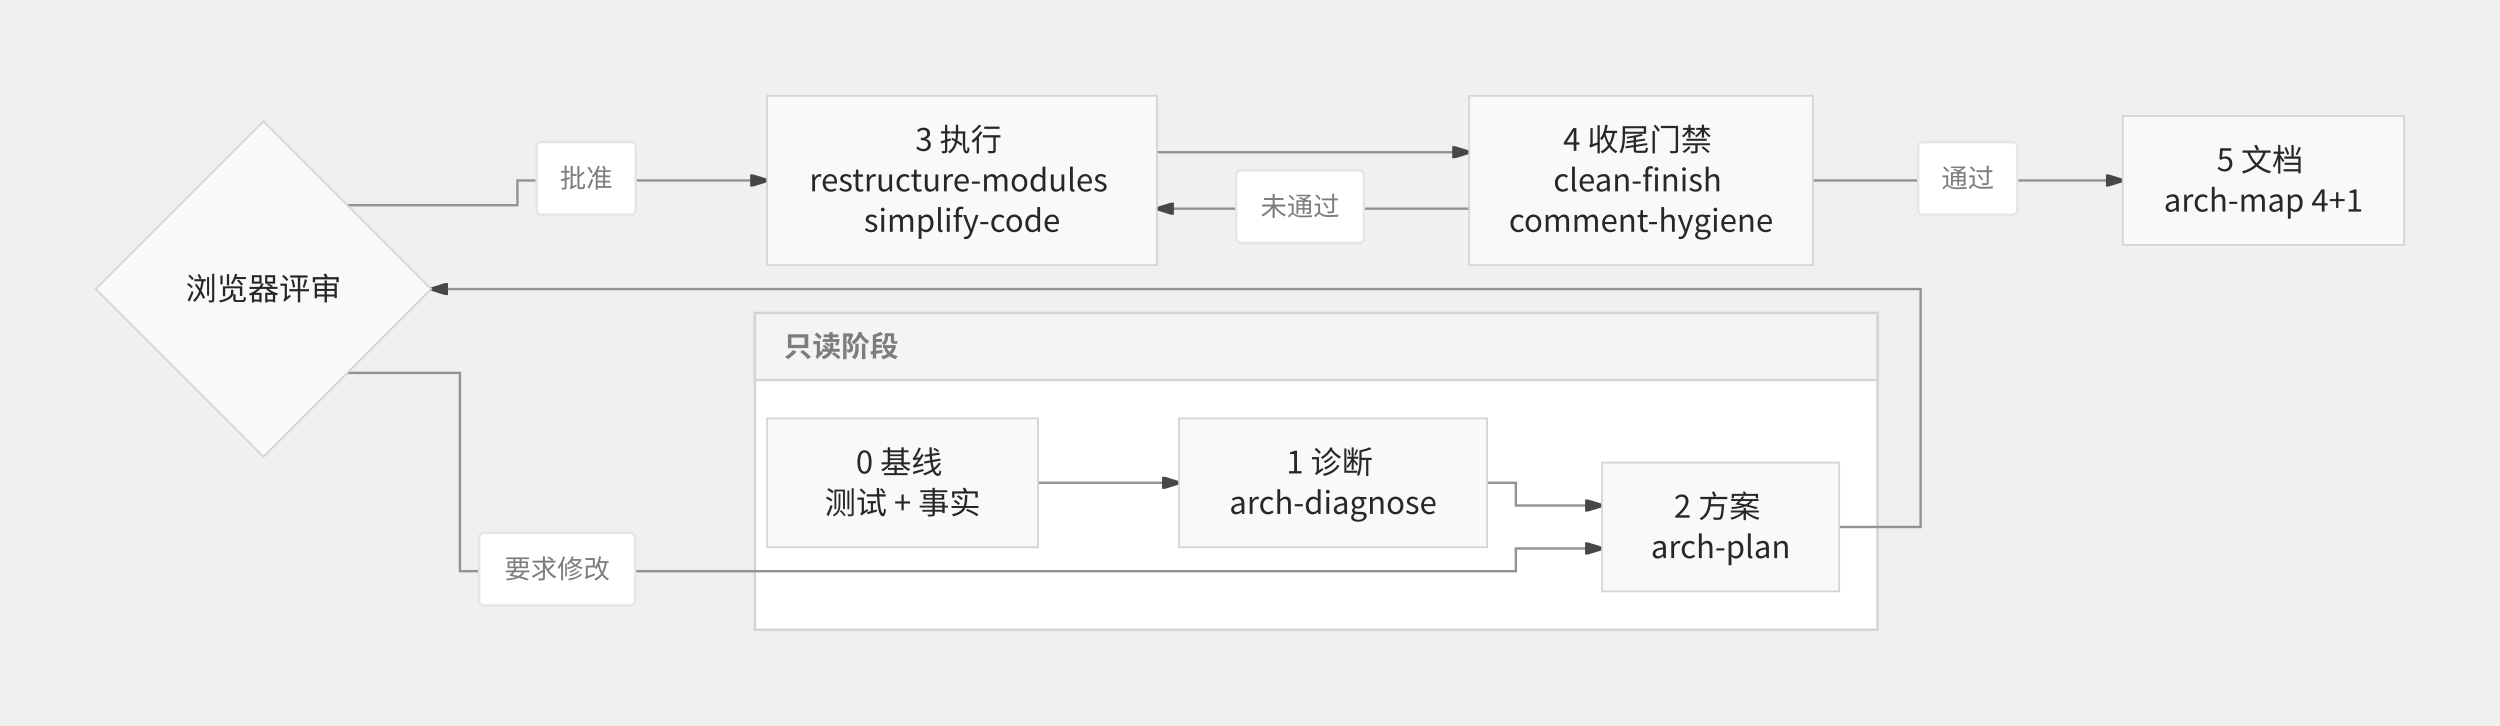
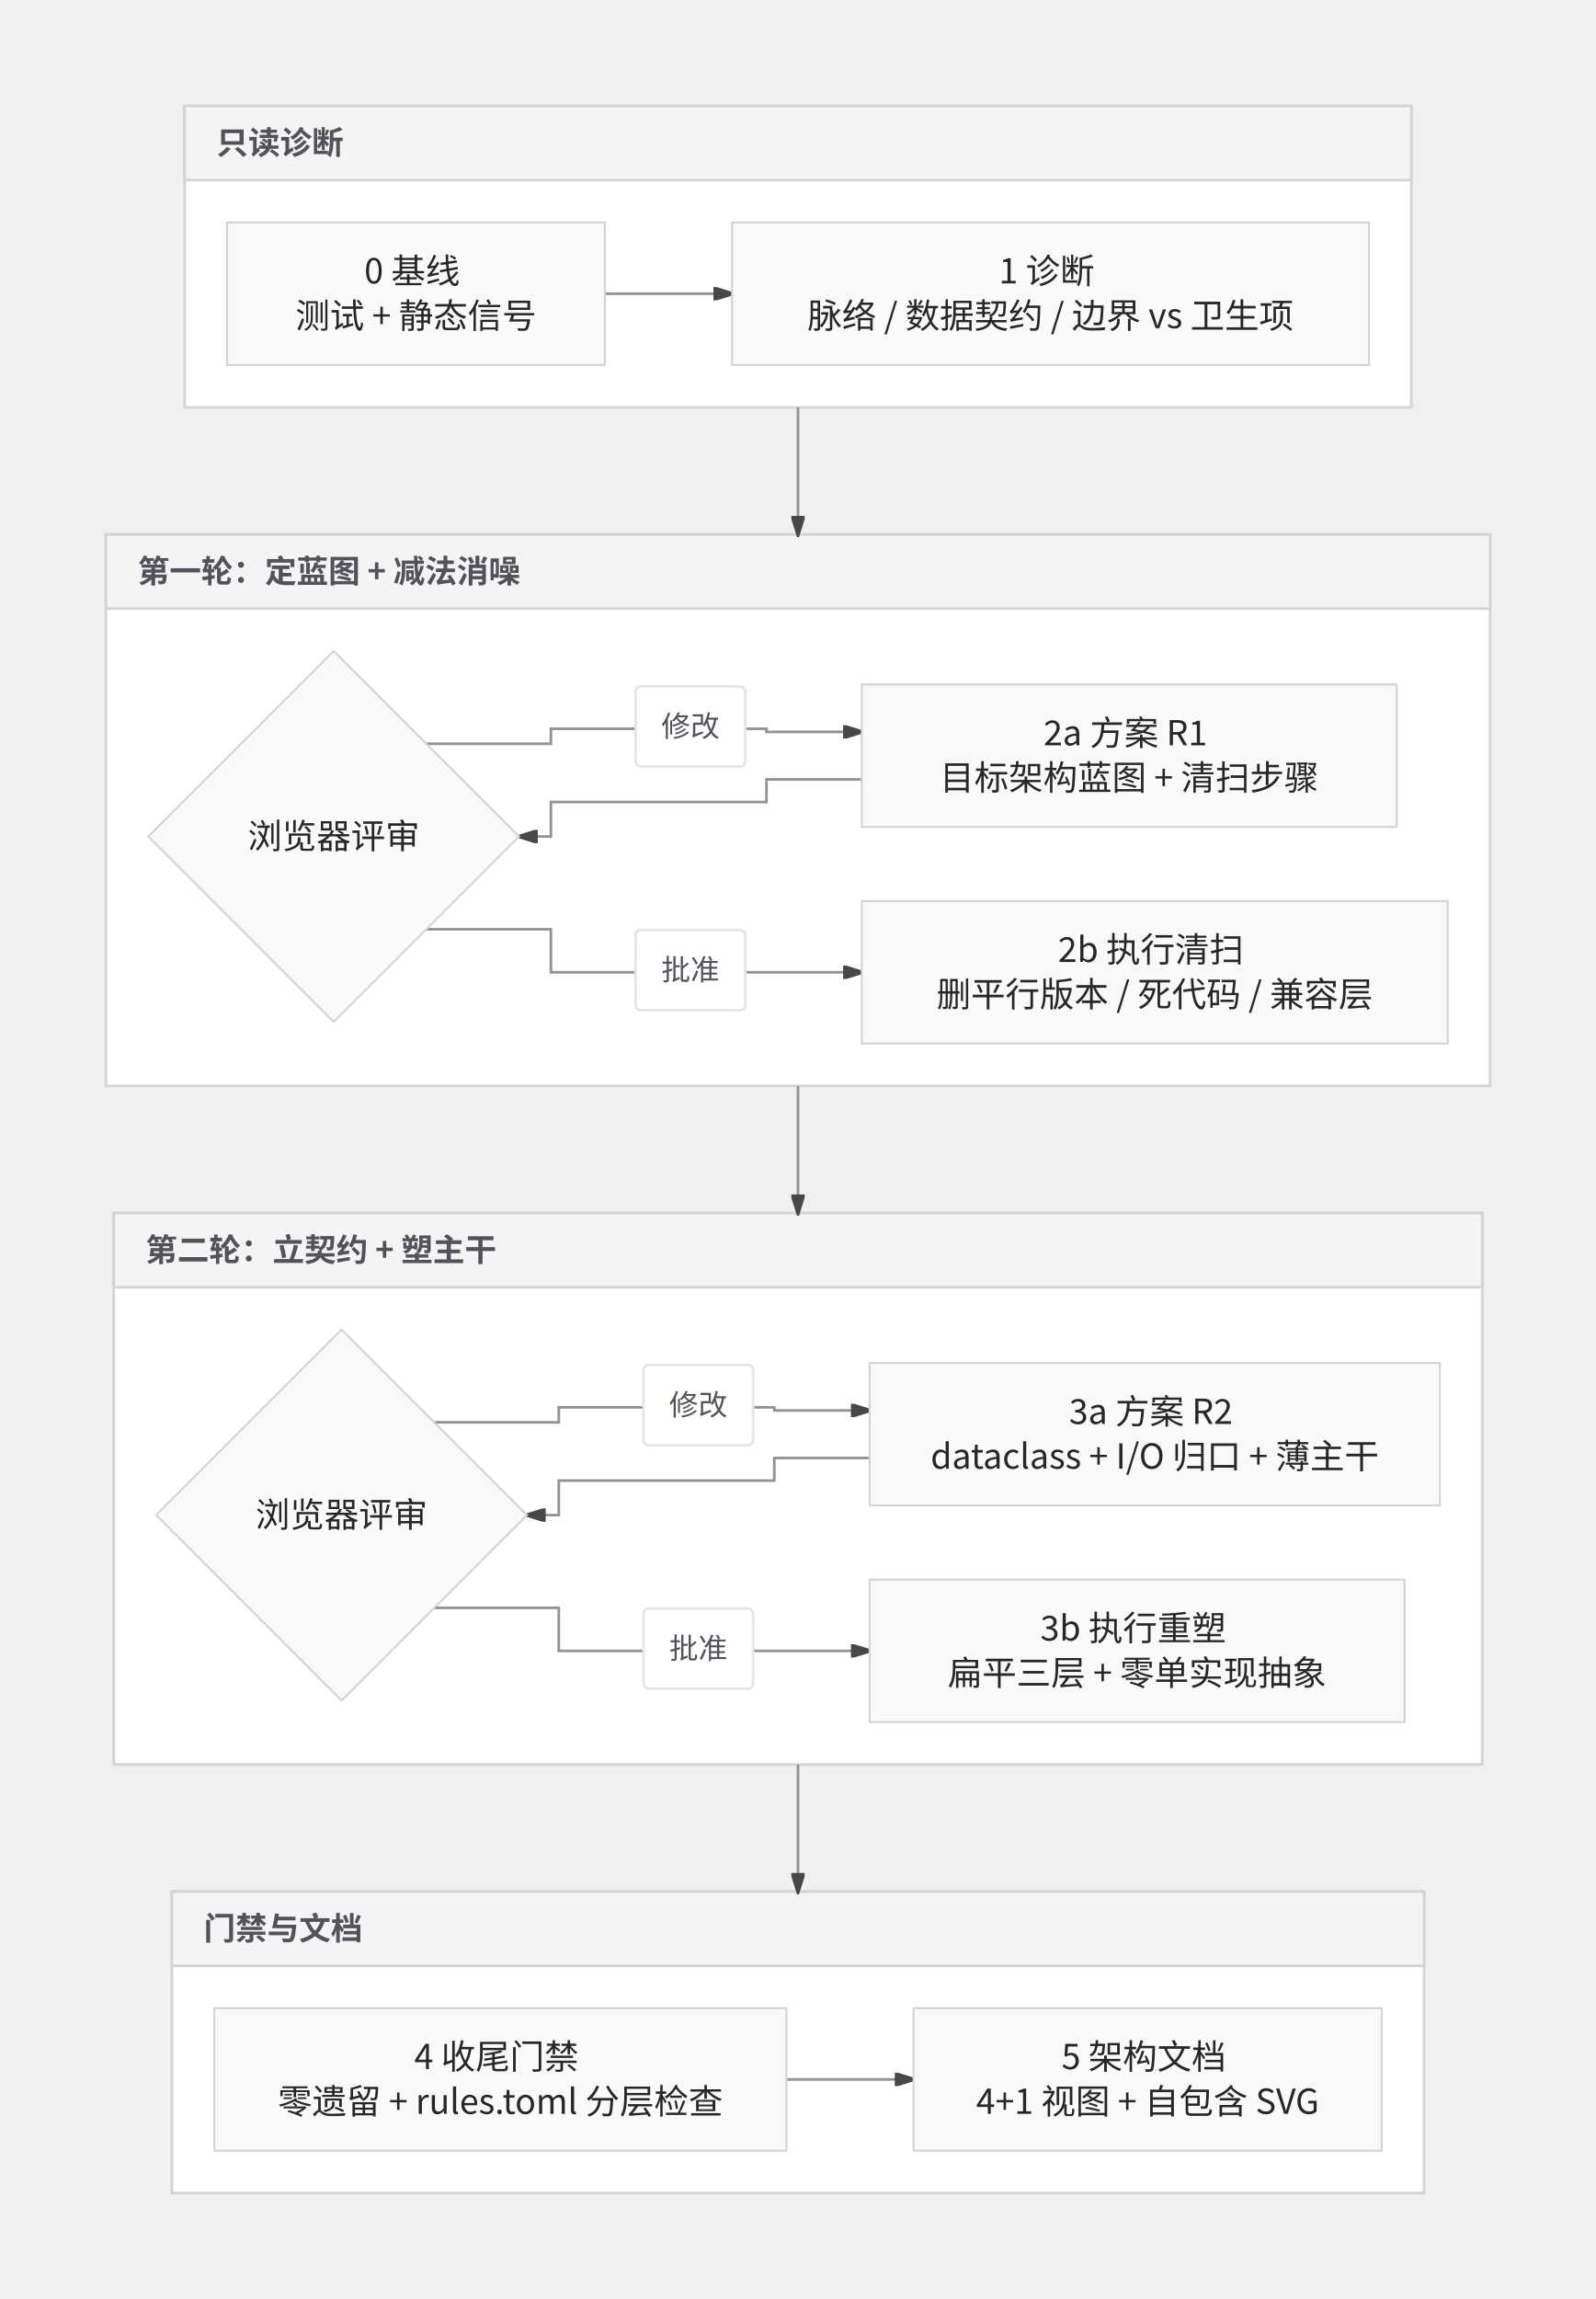
- <svg xmlns="http://www.w3.org/2000/svg" viewBox="0 0 1043.892 302.95" width="1043.892" height="302.95" style="background:#FFFFFF">
+ <svg xmlns="http://www.w3.org/2000/svg" viewBox="0 0 602.732 867.992" width="602.732" height="867.992" style="background:#FFFFFF">
  <style>
  text { font-family: system-ui, -apple-system, 'Segoe UI', 'PingFang SC', 'Microsoft YaHei', 'Noto Sans CJK SC', sans-serif; }
</style>
  <defs>
    <marker id="arrowhead" markerWidth="8" markerHeight="5" refX="7" refY="2.5" orient="auto">
      <polygon points="0 0, 8 2.5, 0 5" fill="#47474a" stroke="#47474a" stroke-width="0.75" stroke-linejoin="round" />
    </marker>
    <marker id="arrowhead-start" markerWidth="8" markerHeight="5" refX="1" refY="2.5" orient="auto-start-reverse">
      <polygon points="8 0, 0 2.5, 8 5" fill="#47474a" stroke="#47474a" stroke-width="0.75" stroke-linejoin="round" />
    </marker>
  </defs>
-   <g class="subgraph" data-id="RO" data-label="只读阶段">
-     <rect x="315.22" y="130.7" width="468.74" height="132.25" rx="0" ry="0" fill="#FFFFFF" stroke="#d4d4d4" stroke-width="1" />
-     <rect x="315.22" y="130.7" width="468.74" height="28" rx="0" ry="0" fill="#f4f4f4" stroke="#d4d4d4" stroke-width="1" />
-     <text x="327.22" y="144.7" font-size="12" font-weight="600" fill="#7d7d7f" dy="4.2">只读阶段</text>
+   <g class="subgraph" data-id="ro" data-label="只读诊断">
+     <rect x="69.734" y="40" width="463.264" height="113.8" rx="0" ry="0" fill="#FFFFFF" stroke="#d4d4d4" stroke-width="1" />
+     <rect x="69.734" y="40" width="463.264" height="28" rx="0" ry="0" fill="#f4f4f4" stroke="#d4d4d4" stroke-width="1" />
+     <text x="81.734" y="54" font-size="12" font-weight="600" fill="#52525B" dy="4.2">只读诊断</text>
  </g>
-   <polyline class="edge" data-from="R" data-to="E" data-style="solid" data-arrow-start="false" data-arrow-end="true" data-label="批准" points="145.038,85.688 216.05,85.688 216.05,75.35 320.34,75.35" fill="none" stroke="#939395" stroke-width="1" marker-end="url(#arrowhead)" />
-   <polyline class="edge" data-from="E" data-to="G" data-style="solid" data-arrow-start="false" data-arrow-end="true" points="483.073,63.567 613.483,63.567" fill="none" stroke="#939395" stroke-width="1" marker-end="url(#arrowhead)" />
-   <polyline class="edge" data-from="G" data-to="E" data-style="solid" data-arrow-start="false" data-arrow-end="true" data-label="未通过" points="613.483,87.133 483.073,87.133" fill="none" stroke="#939395" stroke-width="1" marker-end="url(#arrowhead)" />
-   <polyline class="edge" data-from="G" data-to="M" data-style="solid" data-arrow-start="false" data-arrow-end="true" data-label="通过" points="756.95,75.35 886.36,75.35" fill="none" stroke="#939395" stroke-width="1" marker-end="url(#arrowhead)" />
-   <polyline class="edge" data-from="P" data-to="R" data-style="solid" data-arrow-start="false" data-arrow-end="true" points="767.96,220.05 801.96,220.05 801.96,120.7 180.05,120.7" fill="none" stroke="#939395" stroke-width="1" marker-end="url(#arrowhead)" />
-   <polyline class="edge" data-from="R" data-to="P" data-style="solid" data-arrow-start="false" data-arrow-end="true" data-label="要求修改" points="145.038,155.713 192.05,155.713 192.05,238.5 632.953,238.5 632.953,229.017 668.953,229.017" fill="none" stroke="#939395" stroke-width="1" marker-end="url(#arrowhead)" />
-   <polyline class="edge" data-from="B" data-to="D" data-style="solid" data-arrow-start="false" data-arrow-end="true" points="433.426,201.6 492.306,201.6" fill="none" stroke="#939395" stroke-width="1" marker-end="url(#arrowhead)" />
-   <polyline class="edge" data-from="D" data-to="P" data-style="solid" data-arrow-start="false" data-arrow-end="true" points="620.953,201.6 632.953,201.6 632.953,211.083 668.953,211.083" fill="none" stroke="#939395" stroke-width="1" marker-end="url(#arrowhead)" />
-   <g class="edge-label" data-from="R" data-to="E" data-label="批准">
-     <rect x="224.05" y="59.35" width="41.41" height="30.3" rx="2" ry="2" fill="#FFFFFF" stroke="#e5e5e5" stroke-width="1" />
-     <text x="244.755" y="74.5" text-anchor="middle" font-size="11" font-weight="400" fill="#7d7d7f" dy="3.85">批准</text>
+   <g class="subgraph" data-id="r1" data-label="第一轮：定蓝图 + 减法消噪">
+     <rect x="40" y="201.8" width="522.732" height="208.196" rx="0" ry="0" fill="#FFFFFF" stroke="#d4d4d4" stroke-width="1" />
+     <rect x="40" y="201.8" width="522.732" height="28" rx="0" ry="0" fill="#f4f4f4" stroke="#d4d4d4" stroke-width="1" />
+     <text x="52" y="215.8" font-size="12" font-weight="600" fill="#52525B" dy="4.2">第一轮：定蓝图 + 减法消噪</text>
  </g>
-   <g class="edge-label" data-from="G" data-to="E" data-label="未通过">
-     <rect x="516.193" y="71.133" width="53.29" height="30.3" rx="2" ry="2" fill="#FFFFFF" stroke="#e5e5e5" stroke-width="1" />
-     <text x="542.838" y="86.283" text-anchor="middle" font-size="11" font-weight="400" fill="#7d7d7f" dy="3.85">未通过</text>
+   <g class="subgraph" data-id="r2" data-label="第二轮：立契约 + 塑主干">
+     <rect x="42.964" y="457.996" width="516.804" height="208.196" rx="0" ry="0" fill="#FFFFFF" stroke="#d4d4d4" stroke-width="1" />
+     <rect x="42.964" y="457.996" width="516.804" height="28" rx="0" ry="0" fill="#f4f4f4" stroke="#d4d4d4" stroke-width="1" />
+     <text x="54.964" y="471.996" font-size="12" font-weight="600" fill="#52525B" dy="4.2">第二轮：立契约 + 塑主干</text>
  </g>
-   <g class="edge-label" data-from="G" data-to="M" data-label="通过">
-     <rect x="800.95" y="59.35" width="41.41" height="30.3" rx="2" ry="2" fill="#FFFFFF" stroke="#e5e5e5" stroke-width="1" />
-     <text x="821.655" y="74.5" text-anchor="middle" font-size="11" font-weight="400" fill="#7d7d7f" dy="3.85">通过</text>
+   <g class="subgraph" data-id="fin" data-label="门禁与文档">
+     <rect x="64.918" y="714.192" width="472.897" height="113.8" rx="0" ry="0" fill="#FFFFFF" stroke="#d4d4d4" stroke-width="1" />
+     <rect x="64.918" y="714.192" width="472.897" height="28" rx="0" ry="0" fill="#f4f4f4" stroke="#d4d4d4" stroke-width="1" />
+     <text x="76.918" y="728.192" font-size="12" font-weight="600" fill="#52525B" dy="4.2">门禁与文档</text>
  </g>
-   <g class="edge-label" data-from="R" data-to="P" data-label="要求修改">
-     <rect x="200.05" y="222.5" width="65.17" height="30.3" rx="2" ry="2" fill="#FFFFFF" stroke="#e5e5e5" stroke-width="1" />
-     <text x="232.635" y="237.65" text-anchor="middle" font-size="11" font-weight="400" fill="#7d7d7f" dy="3.85">要求修改</text>
+   <polyline class="edge" data-from="ro" data-to="r1" data-style="solid" data-arrow-start="false" data-arrow-end="true" points="301.366,153.8 301.366,201.8" fill="none" stroke="#939395" stroke-width="1" marker-end="url(#arrowhead)" />
+   <polyline class="edge" data-from="r1" data-to="r2" data-style="solid" data-arrow-start="false" data-arrow-end="true" points="301.366,409.996 301.366,457.996" fill="none" stroke="#939395" stroke-width="1" marker-end="url(#arrowhead)" />
+   <polyline class="edge" data-from="r2" data-to="fin" data-style="solid" data-arrow-start="false" data-arrow-end="true" points="301.366,666.192 301.366,714.192" fill="none" stroke="#939395" stroke-width="1" marker-end="url(#arrowhead)" />
+   <polyline class="edge" data-from="B" data-to="D" data-style="solid" data-arrow-start="false" data-arrow-end="true" points="228.46,110.9 276.46,110.9" fill="none" stroke="#939395" stroke-width="1" marker-end="url(#arrowhead)" />
+   <polyline class="edge" data-from="P1" data-to="RV1" data-style="solid" data-arrow-start="false" data-arrow-end="true" points="325.46,294.263 289.46,294.263 289.46,302.802 208.05,302.802 208.05,315.825 196.05,315.825" fill="none" stroke="#939395" stroke-width="1" marker-end="url(#arrowhead)" />
+   <polyline class="edge" data-from="RV1" data-to="P1" data-style="solid" data-arrow-start="false" data-arrow-end="true" data-label="修改" points="161.037,280.812 208.05,280.812 208.05,275.146 289.46,275.146 289.46,276.329 325.46,276.329" fill="none" stroke="#939395" stroke-width="1" marker-end="url(#arrowhead)" />
+   <polyline class="edge" data-from="RV1" data-to="E1" data-style="solid" data-arrow-start="false" data-arrow-end="true" data-label="批准" points="161.038,350.838 208.05,350.837 208.05,367.096 325.46,367.096" fill="none" stroke="#939395" stroke-width="1" marker-end="url(#arrowhead)" />
+   <polyline class="edge" data-from="P2" data-to="RV2" data-style="solid" data-arrow-start="false" data-arrow-end="true" points="328.424,550.458 292.424,550.458 292.424,558.998 211.014,558.998 211.014,572.021 199.014,572.021" fill="none" stroke="#939395" stroke-width="1" marker-end="url(#arrowhead)" />
+   <polyline class="edge" data-from="RV2" data-to="P2" data-style="solid" data-arrow-start="false" data-arrow-end="true" data-label="修改" points="164.001,537.008 211.014,537.008 211.014,531.342 292.424,531.342 292.424,532.525 328.424,532.525" fill="none" stroke="#939395" stroke-width="1" marker-end="url(#arrowhead)" />
+   <polyline class="edge" data-from="RV2" data-to="E2" data-style="solid" data-arrow-start="false" data-arrow-end="true" data-label="批准" points="164.002,607.033 211.014,607.033 211.014,623.292 328.424,623.292" fill="none" stroke="#939395" stroke-width="1" marker-end="url(#arrowhead)" />
+   <polyline class="edge" data-from="G" data-to="M" data-style="solid" data-arrow-start="false" data-arrow-end="true" points="297.002,785.092 345.002,785.092" fill="none" stroke="#939395" stroke-width="1" marker-end="url(#arrowhead)" />
+   <g class="edge-label" data-from="RV1" data-to="P1" data-label="修改">
+     <rect x="240.05" y="259.146" width="41.41" height="30.3" rx="2" ry="2" fill="#FFFFFF" stroke="#e5e5e5" stroke-width="1" />
+     <text x="260.755" y="274.296" text-anchor="middle" font-size="11" font-weight="400" fill="#52525B" dy="3.85">修改</text>
  </g>
-   <g class="node" data-id="R" data-label="浏览器评审" data-shape="diamond">
-     <polygon points="110.025,50.675 180.05,120.7 110.025,190.725 40,120.7" fill="#f9f9f9" stroke="#d4d4d4" stroke-width="0.75" />
-     <text x="110.025" y="120.7" text-anchor="middle" font-size="13" font-weight="500" fill="#27272A" dy="4.55">浏览器评审</text>
+   <g class="edge-label" data-from="RV1" data-to="E1" data-label="批准">
+     <rect x="240.05" y="351.096" width="41.41" height="30.3" rx="2" ry="2" fill="#FFFFFF" stroke="#e5e5e5" stroke-width="1" />
+     <text x="260.755" y="366.246" text-anchor="middle" font-size="11" font-weight="400" fill="#52525B" dy="3.85">批准</text>
  </g>
-   <g class="node" data-id="E" data-label="3 执行 restructure-modules simplify-code" data-shape="rectangle">
-     <rect x="320.34" y="40" width="162.733" height="70.7" rx="0" ry="0" fill="#f9f9f9" stroke="#d4d4d4" stroke-width="0.75" />
-     <text x="401.707" y="75.35" text-anchor="middle" font-size="13" font-weight="500" fill="#27272A">
-       <tspan x="401.707" dy="-12.35">3 执行</tspan>
-       <tspan x="401.707" dy="16.9">restructure-modules</tspan>
-       <tspan x="401.707" dy="16.9">simplify-code</tspan>
+   <g class="edge-label" data-from="RV2" data-to="P2" data-label="修改">
+     <rect x="243.014" y="515.342" width="41.41" height="30.3" rx="2" ry="2" fill="#FFFFFF" stroke="#e5e5e5" stroke-width="1" />
+     <text x="263.719" y="530.492" text-anchor="middle" font-size="11" font-weight="400" fill="#52525B" dy="3.85">修改</text>
+   </g>
+   <g class="edge-label" data-from="RV2" data-to="E2" data-label="批准">
+     <rect x="243.014" y="607.292" width="41.41" height="30.3" rx="2" ry="2" fill="#FFFFFF" stroke="#e5e5e5" stroke-width="1" />
+     <text x="263.719" y="622.442" text-anchor="middle" font-size="11" font-weight="400" fill="#52525B" dy="3.85">批准</text>
+   </g>
+   <g class="node" data-id="B" data-label="0 基线 测试 + 静态信号" data-shape="rectangle">
+     <rect x="85.734" y="84" width="142.726" height="53.8" rx="0" ry="0" fill="#f9f9f9" stroke="#d4d4d4" stroke-width="0.75" />
+     <text x="157.097" y="110.9" text-anchor="middle" font-size="13" font-weight="500" fill="#27272A">
+       <tspan x="157.097" dy="-3.9">0 基线</tspan>
+       <tspan x="157.097" dy="16.9">测试 + 静态信号</tspan>
    </text>
  </g>
-   <g class="node" data-id="G" data-label="4 收尾门禁 clean-finish comment-hygiene" data-shape="rectangle">
-     <rect x="613.483" y="40" width="143.467" height="70.7" rx="0" ry="0" fill="#f9f9f9" stroke="#d4d4d4" stroke-width="0.75" />
-     <text x="685.217" y="75.35" text-anchor="middle" font-size="13" font-weight="500" fill="#27272A">
-       <tspan x="685.217" dy="-12.35">4 收尾门禁</tspan>
-       <tspan x="685.217" dy="16.9">clean-finish</tspan>
-       <tspan x="685.217" dy="16.9">comment-hygiene</tspan>
+   <g class="node" data-id="D" data-label="1 诊断 脉络 / 数据契约 / 边界 vs 卫生项" data-shape="rectangle">
+     <rect x="276.46" y="84" width="240.538" height="53.8" rx="0" ry="0" fill="#f9f9f9" stroke="#d4d4d4" stroke-width="0.75" />
+     <text x="396.729" y="110.9" text-anchor="middle" font-size="13" font-weight="500" fill="#27272A">
+       <tspan x="396.729" dy="-3.9">1 诊断</tspan>
+       <tspan x="396.729" dy="16.9">脉络 / 数据契约 / 边界 vs 卫生项</tspan>
    </text>
  </g>
-   <g class="node" data-id="M" data-label="5 文档 arch-map 4+1" data-shape="rectangle">
-     <rect x="886.36" y="48.45" width="117.532" height="53.8" rx="0" ry="0" fill="#f9f9f9" stroke="#d4d4d4" stroke-width="0.75" />
-     <text x="945.126" y="75.35" text-anchor="middle" font-size="13" font-weight="500" fill="#27272A">
-       <tspan x="945.126" dy="-3.9">5 文档</tspan>
-       <tspan x="945.126" dy="16.9">arch-map 4+1</tspan>
+   <g class="node" data-id="P1" data-label="2a 方案 R1 目标架构蓝图 + 清扫步骤" data-shape="rectangle">
+     <rect x="325.46" y="258.396" width="202.006" height="53.8" rx="0" ry="0" fill="#f9f9f9" stroke="#d4d4d4" stroke-width="0.75" />
+     <text x="426.463" y="285.296" text-anchor="middle" font-size="13" font-weight="500" fill="#27272A">
+       <tspan x="426.463" dy="-3.9">2a 方案 R1</tspan>
+       <tspan x="426.463" dy="16.9">目标架构蓝图 + 清扫步骤</tspan>
    </text>
  </g>
-   <g class="node" data-id="B" data-label="0 基线 测试 + 事实" data-shape="rectangle">
-     <rect x="320.34" y="174.7" width="113.086" height="53.8" rx="0" ry="0" fill="#f9f9f9" stroke="#d4d4d4" stroke-width="0.75" />
-     <text x="376.883" y="201.6" text-anchor="middle" font-size="13" font-weight="500" fill="#27272A">
-       <tspan x="376.883" dy="-3.9">0 基线</tspan>
-       <tspan x="376.883" dy="16.9">测试 + 事实</tspan>
+   <g class="node" data-id="RV1" data-label="浏览器评审" data-shape="diamond">
+     <polygon points="126.025,245.8 196.05,315.825 126.025,385.85 56,315.825" fill="#f9f9f9" stroke="#d4d4d4" stroke-width="0.75" />
+     <text x="126.025" y="315.825" text-anchor="middle" font-size="13" font-weight="500" fill="#27272A" dy="4.55">浏览器评审</text>
+   </g>
+   <g class="node" data-id="E1" data-label="2b 执行清扫 删平行版本 / 死代码 / 兼容层" data-shape="rectangle">
+     <rect x="325.46" y="340.196" width="221.272" height="53.8" rx="0" ry="0" fill="#f9f9f9" stroke="#d4d4d4" stroke-width="0.75" />
+     <text x="436.096" y="367.096" text-anchor="middle" font-size="13" font-weight="500" fill="#27272A">
+       <tspan x="436.096" dy="-3.9">2b 执行清扫</tspan>
+       <tspan x="436.096" dy="16.9">删平行版本 / 死代码 / 兼容层</tspan>
    </text>
  </g>
-   <g class="node" data-id="D" data-label="1 诊断 arch-diagnose" data-shape="rectangle">
-     <rect x="492.306" y="174.7" width="128.647" height="53.8" rx="0" ry="0" fill="#f9f9f9" stroke="#d4d4d4" stroke-width="0.75" />
-     <text x="556.63" y="201.6" text-anchor="middle" font-size="13" font-weight="500" fill="#27272A">
-       <tspan x="556.63" dy="-3.9">1 诊断</tspan>
-       <tspan x="556.63" dy="16.9">arch-diagnose</tspan>
+   <g class="node" data-id="P2" data-label="3a 方案 R2 dataclass + I/O 归口 + 薄主干" data-shape="rectangle">
+     <rect x="328.424" y="514.592" width="215.344" height="53.8" rx="0" ry="0" fill="#f9f9f9" stroke="#d4d4d4" stroke-width="0.75" />
+     <text x="436.096" y="541.492" text-anchor="middle" font-size="13" font-weight="500" fill="#27272A">
+       <tspan x="436.096" dy="-3.9">3a 方案 R2</tspan>
+       <tspan x="436.096" dy="16.9">dataclass + I/O 归口 + 薄主干</tspan>
    </text>
  </g>
-   <g class="node" data-id="P" data-label="2 方案 arch-plan" data-shape="rectangle">
-     <rect x="668.953" y="193.15" width="99.007" height="53.8" rx="0" ry="0" fill="#f9f9f9" stroke="#d4d4d4" stroke-width="0.75" />
-     <text x="718.457" y="220.05" text-anchor="middle" font-size="13" font-weight="500" fill="#27272A">
-       <tspan x="718.457" dy="-3.9">2 方案</tspan>
-       <tspan x="718.457" dy="16.9">arch-plan</tspan>
+   <g class="node" data-id="RV2" data-label="浏览器评审" data-shape="diamond">
+     <polygon points="128.989,501.996 199.014,572.021 128.989,642.046 58.964,572.021" fill="#f9f9f9" stroke="#d4d4d4" stroke-width="0.75" />
+     <text x="128.989" y="572.021" text-anchor="middle" font-size="13" font-weight="500" fill="#27272A" dy="4.55">浏览器评审</text>
+   </g>
+   <g class="node" data-id="E2" data-label="3b 执行重塑 扁平三层 + 零单实现抽象" data-shape="rectangle">
+     <rect x="328.424" y="596.392" width="202.006" height="53.8" rx="0" ry="0" fill="#f9f9f9" stroke="#d4d4d4" stroke-width="0.75" />
+     <text x="429.427" y="623.292" text-anchor="middle" font-size="13" font-weight="500" fill="#27272A">
+       <tspan x="429.427" dy="-3.9">3b 执行重塑</tspan>
+       <tspan x="429.427" dy="16.9">扁平三层 + 零单实现抽象</tspan>
+     </text>
+   </g>
+   <g class="node" data-id="G" data-label="4 收尾门禁 零遗留 + rules.toml 分层检查" data-shape="rectangle">
+     <rect x="80.918" y="758.192" width="216.085" height="53.8" rx="0" ry="0" fill="#f9f9f9" stroke="#d4d4d4" stroke-width="0.75" />
+     <text x="188.96" y="785.092" text-anchor="middle" font-size="13" font-weight="500" fill="#27272A">
+       <tspan x="188.96" dy="-3.9">4 收尾门禁</tspan>
+       <tspan x="188.96" dy="16.9">零遗留 + rules.toml 分层检查</tspan>
+     </text>
+   </g>
+   <g class="node" data-id="M" data-label="5 架构文档 4+1 视图 + 自包含 SVG" data-shape="rectangle">
+     <rect x="345.002" y="758.192" width="176.812" height="53.8" rx="0" ry="0" fill="#f9f9f9" stroke="#d4d4d4" stroke-width="0.75" />
+     <text x="433.409" y="785.092" text-anchor="middle" font-size="13" font-weight="500" fill="#27272A">
+       <tspan x="433.409" dy="-3.9">5 架构文档</tspan>
+       <tspan x="433.409" dy="16.9">4+1 视图 + 自包含 SVG</tspan>
    </text>
  </g>
</svg>
